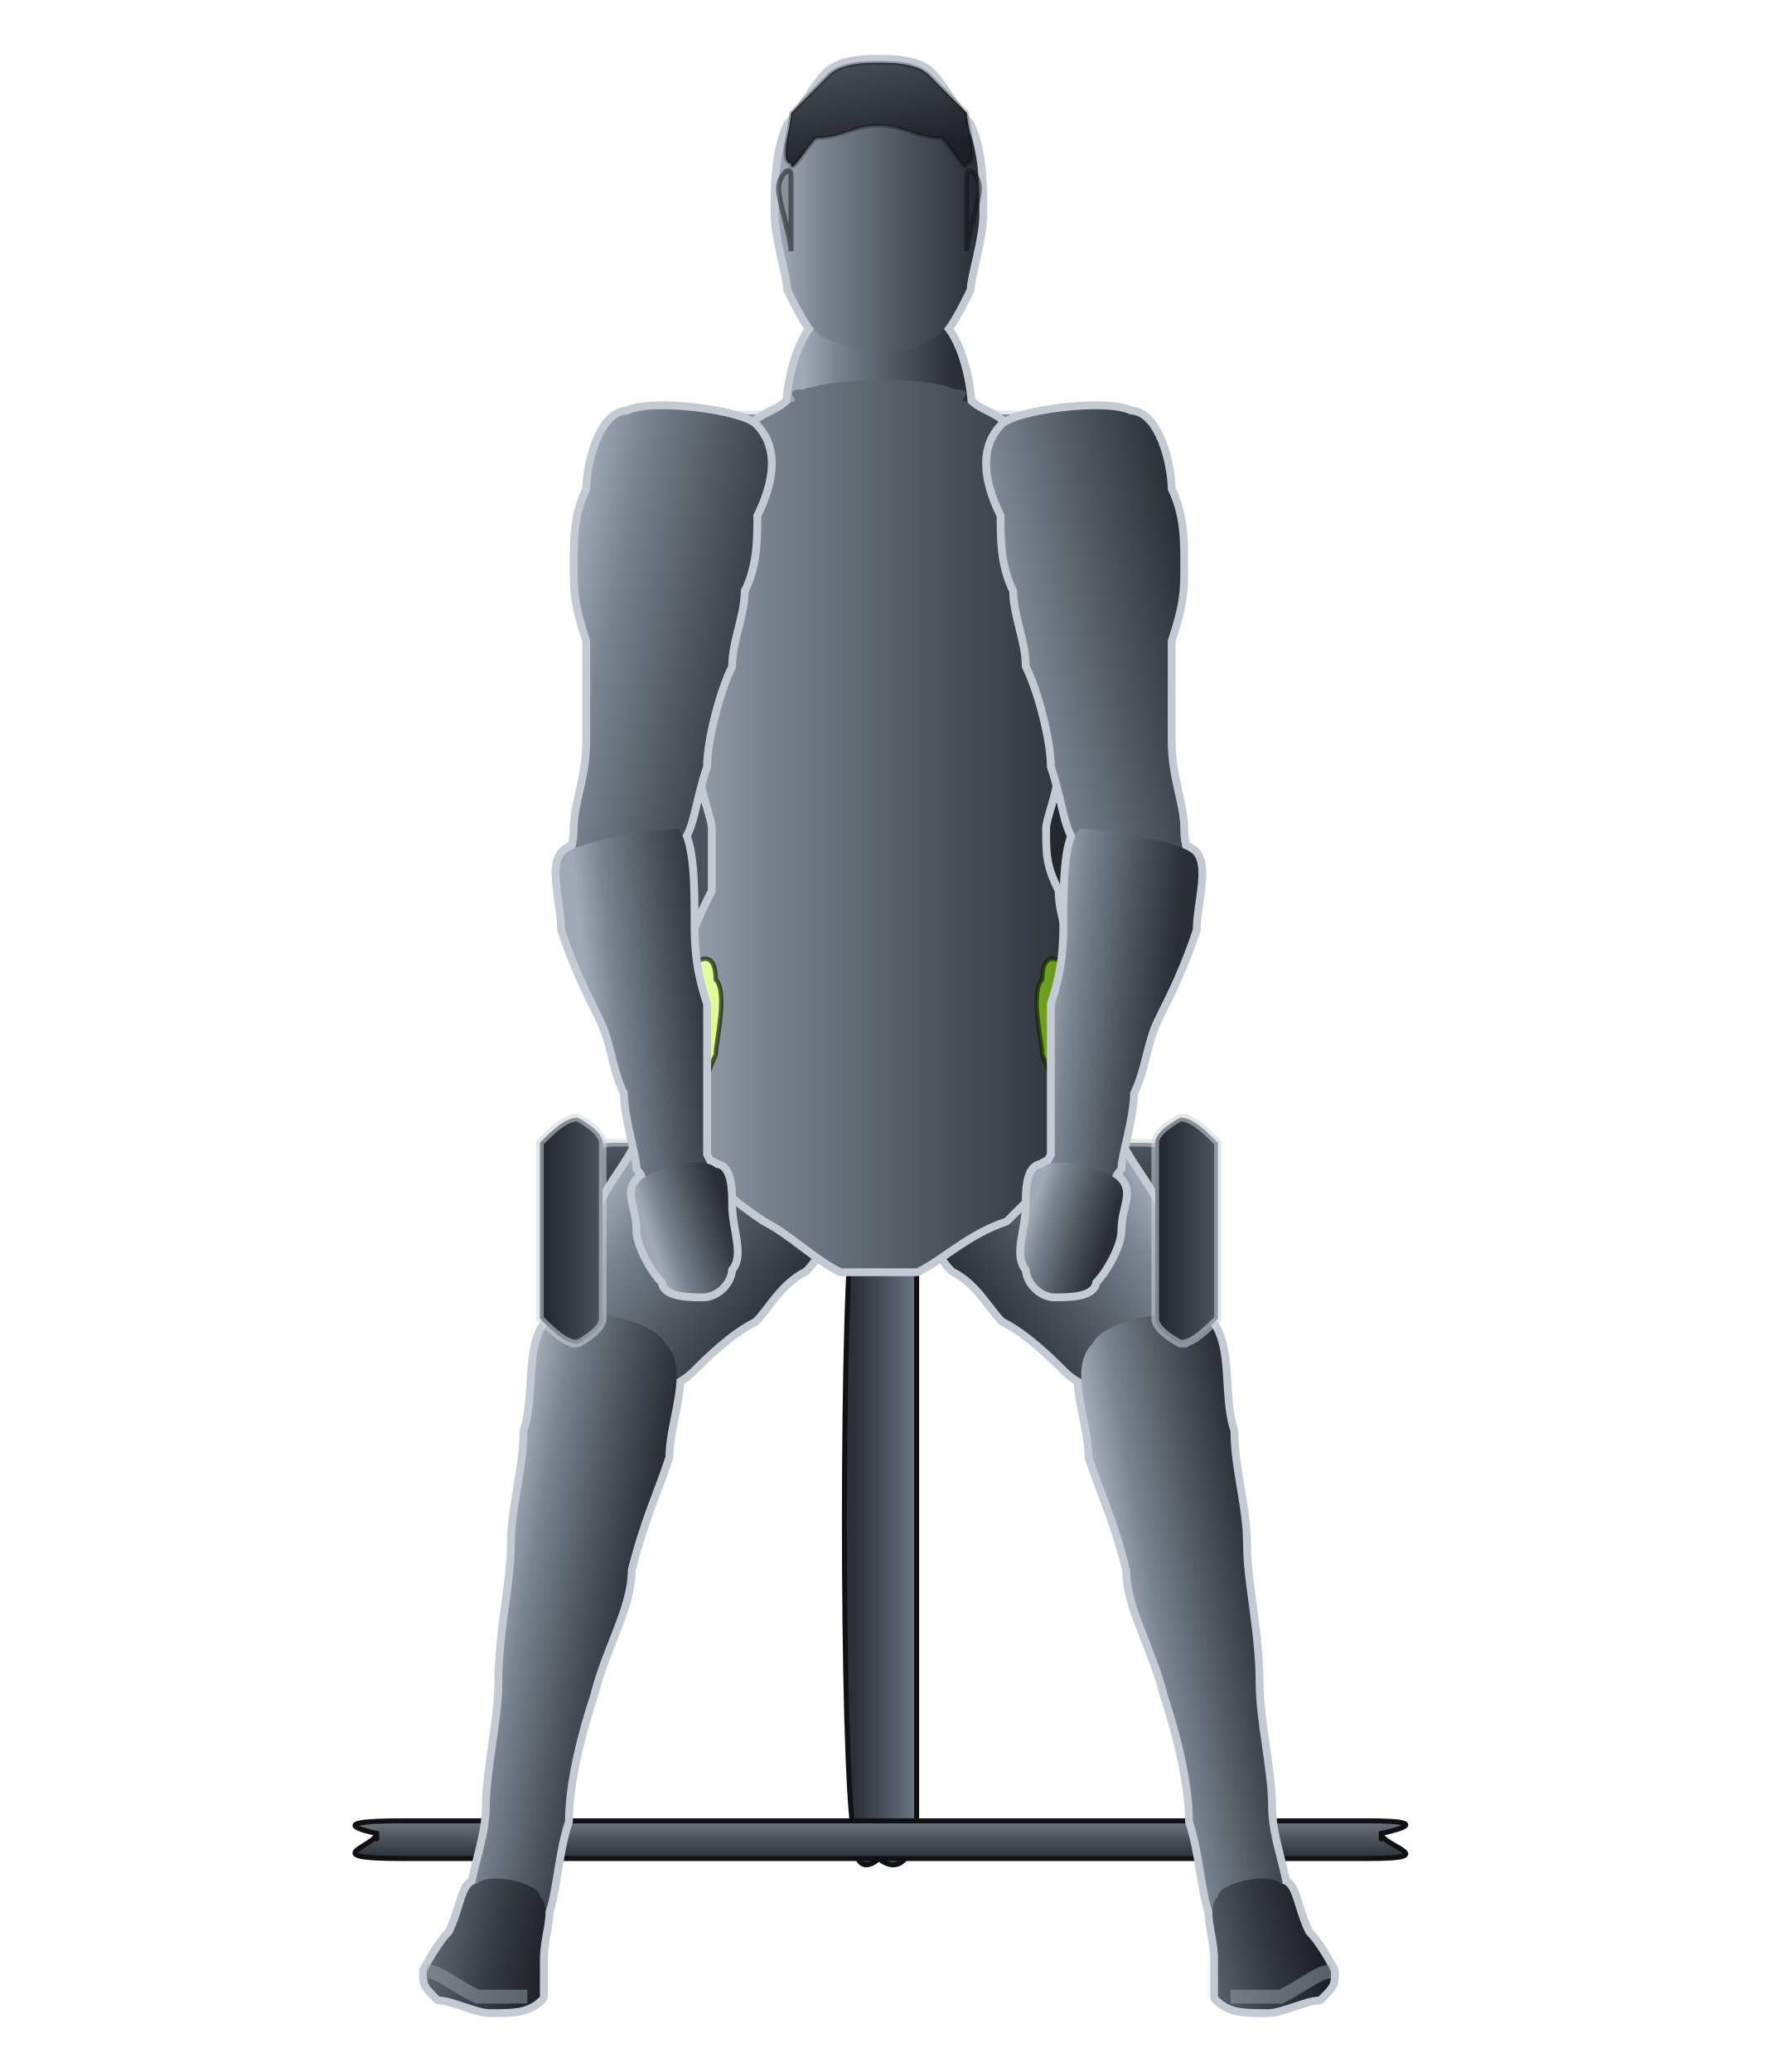
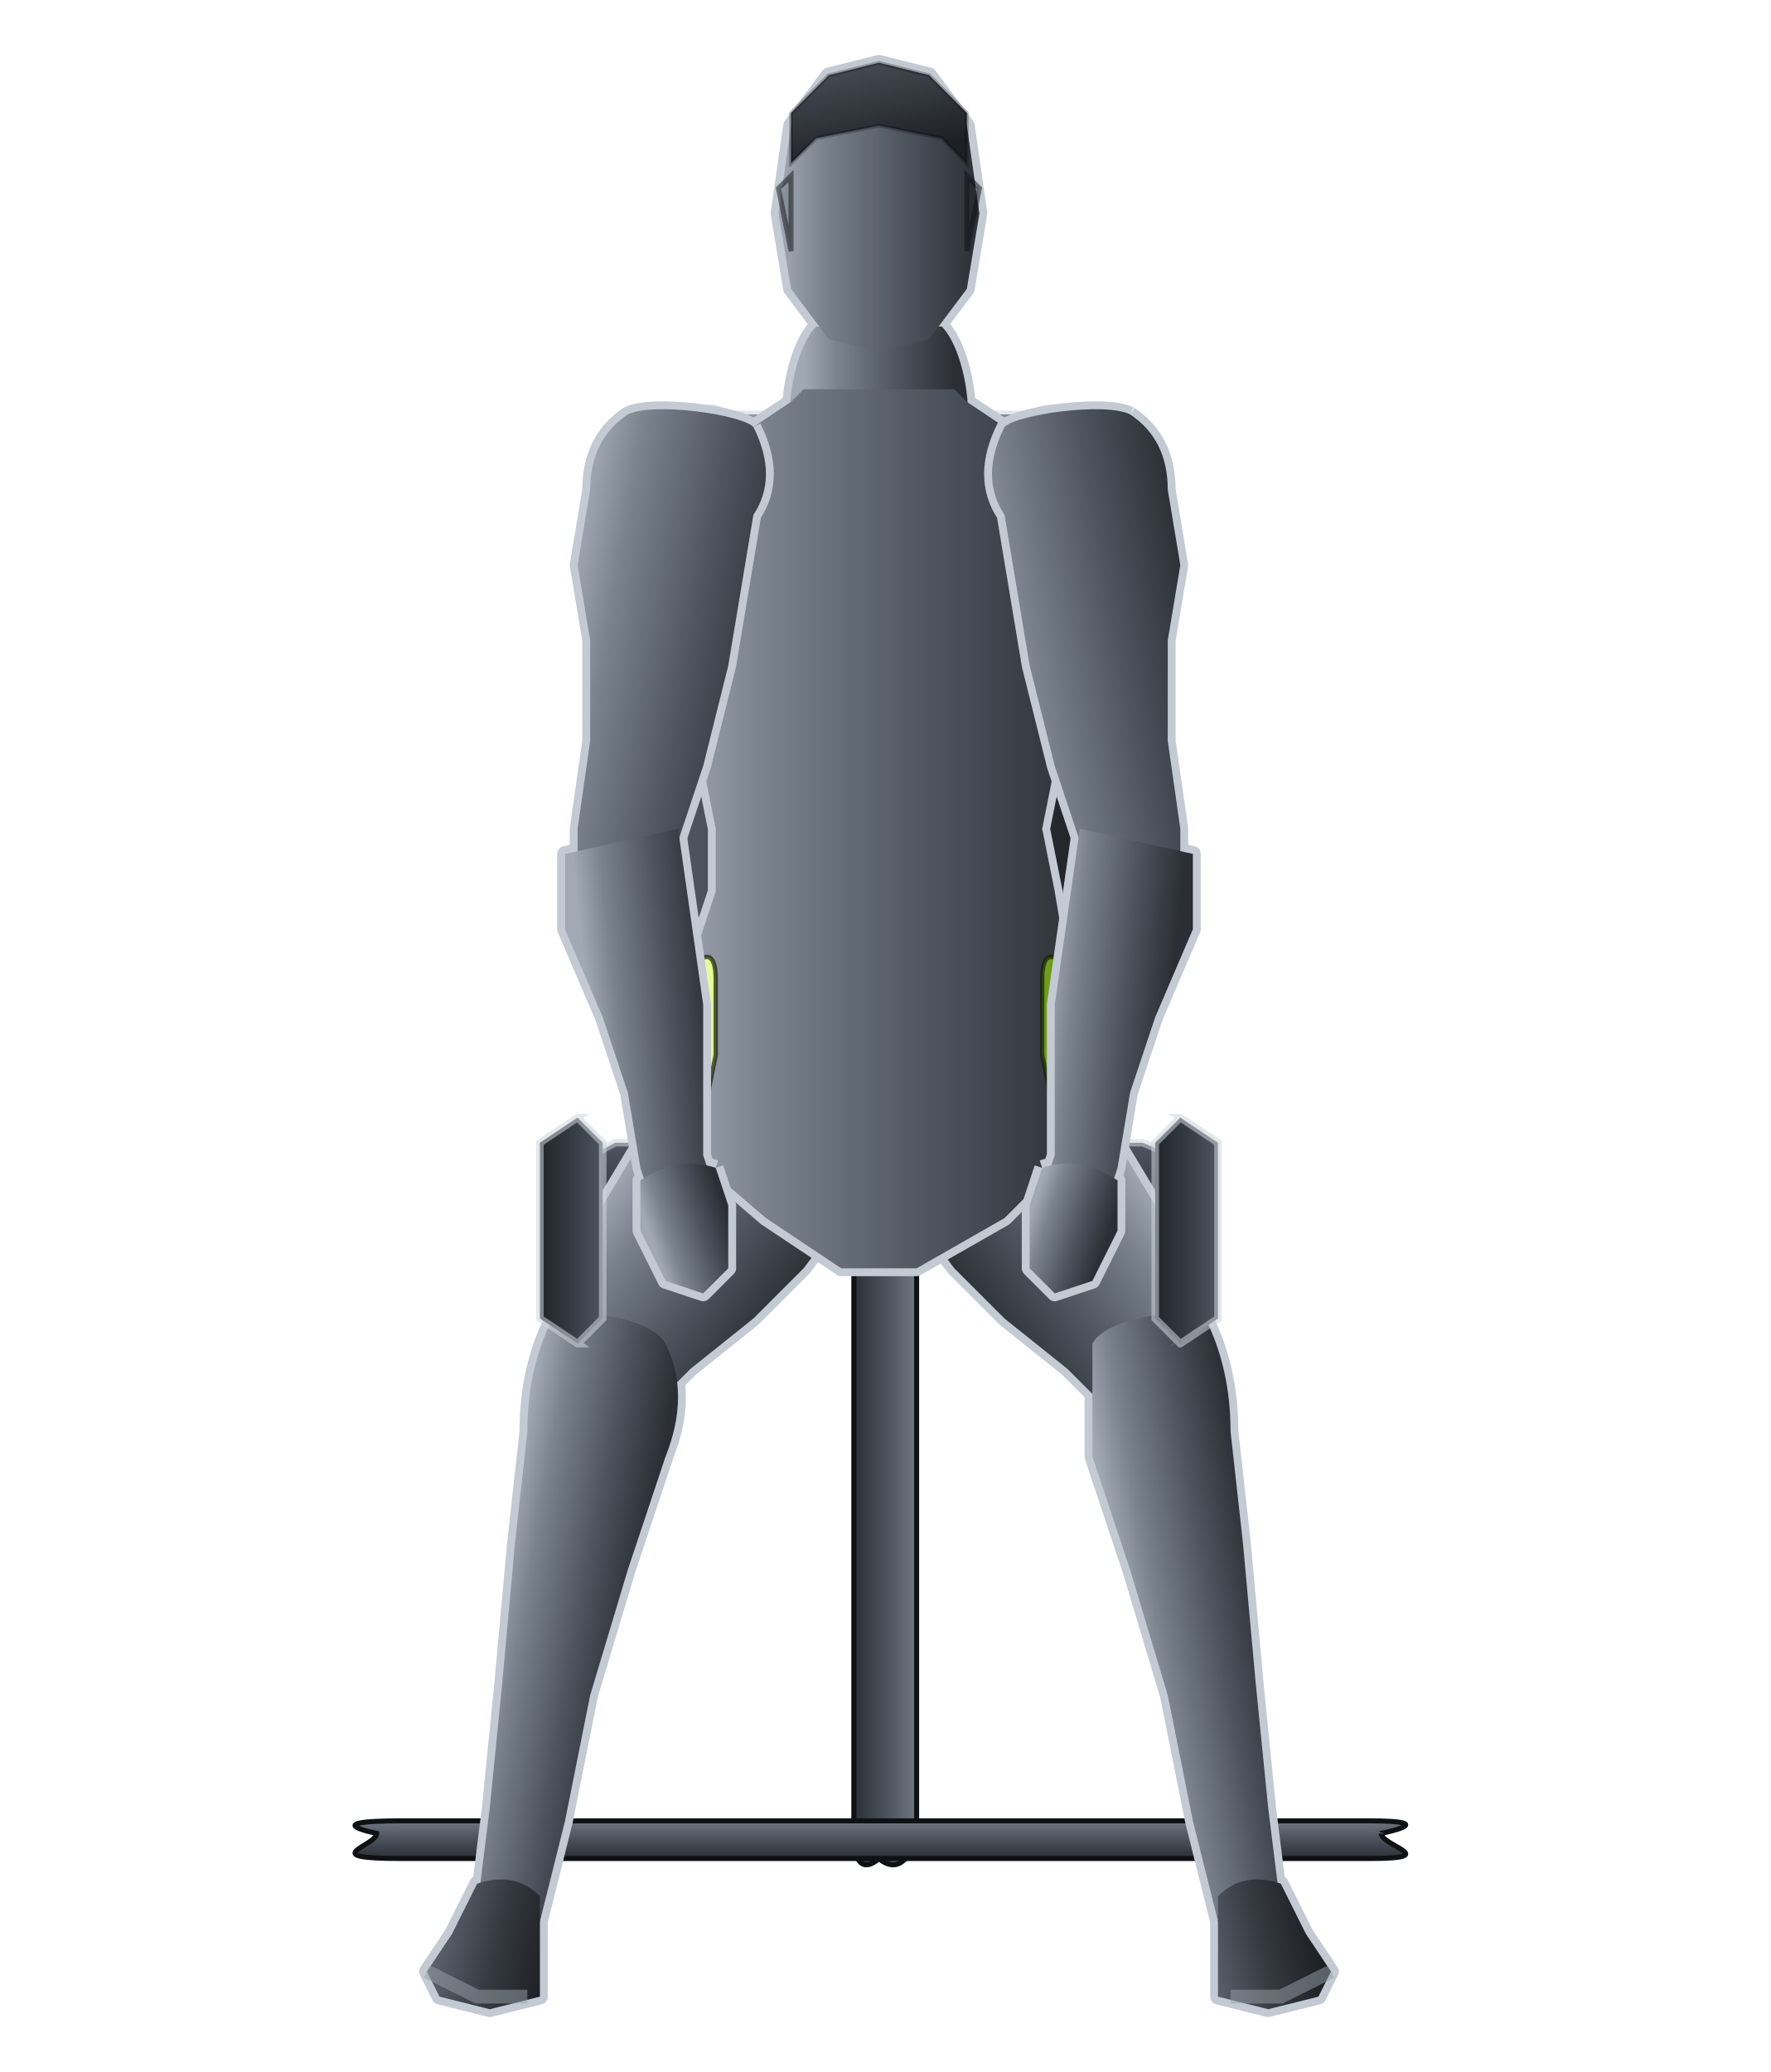
<svg xmlns="http://www.w3.org/2000/svg" viewBox="-30 -90 141 165">
  <defs>
-     <linearGradient id="par" x1="0" y1="0" x2="0.4" y2="1">
+     <linearGradient id="F" x1="0" x2=".4" y1="0" y2="1">
      <stop offset="0" stop-color="#4C525B" />
      <stop offset="1" stop-color="#1D2025" />
    </linearGradient>
-     <linearGradient id="Tcadru">
+     <linearGradient id="e">
      <stop offset="0" stop-color="#6E7682" />
-       <stop offset="0.5" stop-color="#4A515B" />
+       <stop offset=".5" stop-color="#4A515B" />
      <stop offset="1" stop-color="#2C3036" />
    </linearGradient>
-     <linearGradient id="Ttapiterie">
+     <linearGradient id="d">
      <stop offset="0" stop-color="#4E5560" />
-       <stop offset="0.5" stop-color="#353B43" />
+       <stop offset=".5" stop-color="#353B43" />
      <stop offset="1" stop-color="#22262B" />
    </linearGradient>
-     <linearGradient id="Tp">
+     <linearGradient id="c">
      <stop offset="0" stop-color="#F2FFC8" />
-       <stop offset="0.25" stop-color="#CDF760" />
-       <stop offset="0.7" stop-color="#91C82C" />
+       <stop offset=".25" stop-color="#CDF760" />
+       <stop offset=".7" stop-color="#91C82C" />
      <stop offset="1" stop-color="#5A8714" />
    </linearGradient>
-     <linearGradient id="Tpantof">
+     <linearGradient id="b">
      <stop offset="0" stop-color="#5B626C" />
-       <stop offset="0.5" stop-color="#353A41" />
+       <stop offset=".5" stop-color="#353A41" />
      <stop offset="1" stop-color="#1C1F23" />
    </linearGradient>
-     <linearGradient id="Tpiele">
+     <linearGradient id="a">
      <stop offset="0" stop-color="#A0A9B4" />
-       <stop offset="0.22" stop-color="#7A838E" />
-       <stop offset="0.62" stop-color="#4E555F" />
+       <stop offset=".22" stop-color="#7A838E" />
+       <stop offset=".62" stop-color="#4E555F" />
      <stop offset="1" stop-color="#2B2F35" />
    </linearGradient>
-     <path id="g0" d="M-2,2C0,5 -2,5 -3,7C-4,8 -5,10 -6,11C-8,12 -9,14 -10,15C-12,16 -14,18 -15,19C-16,20 -17,20 -17,21C-18,22 -18,23 -19,23C-21,22 -25,18 -26,17C-27,16 -26,16 -25,15C-25,14 -24,13 -24,12C-23,10 -22,8 -22,6C-21,4 -20,3 -19,1C-18,0 -17,-2 -15,-3C-14,-4 -15,-7 -12,-6C-10,-5 -4,0 -2,2Z" />
-     <linearGradient id="g1" href="#Tpiele" gradientUnits="userSpaceOnUse" x1="-22" y1="5" x2="-8" y2="15" />
-     <path id="g2" d="M-17,17C-15,19 -17,23 -17,26C-18,29 -19,31 -20,35C-20,38 -22,41 -23,45C-24,48 -25,52 -25,55C-26,58 -26,62 -27,63C-28,65 -32,64 -32,62C-33,61 -31,57 -31,54C-31,51 -30,47 -30,44C-30,40 -29,36 -29,33C-29,30 -28,27 -28,24C-27,21 -28,17 -26,15C-24,14 -18,15 -17,17Z" />
-     <linearGradient id="g3" href="#Tpiele" gradientUnits="userSpaceOnUse" x1="-31" y1="39" x2="-20" y2="41" />
-     <path id="g4" d="M-27,61C-26,62 -27,64 -27,66C-27,67 -27,69 -27,69C-28,70 -29,70 -31,70C-32,70 -34,69 -35,69C-36,68 -36,68 -36,67C-36,67 -35,65 -34,64C-33,62 -33,60 -32,60C-31,59 -27,60 -27,61Z" />
-     <linearGradient id="g5" href="#Tpantof" gradientUnits="userSpaceOnUse" x1="-35" y1="64" x2="-26" y2="66" />
-     <path id="g6" d="M12,-6C15,-7 14,-4 15,-3C17,-2 18,0 19,1C20,3 21,4 22,6C22,8 23,10 24,12C24,13 25,14 25,15C26,16 27,16 26,17C25,18 21,22 19,23C18,23 18,22 17,21C17,20 16,20 15,19C14,18 12,16 10,15C9,14 8,12 6,11C5,10 4,8 3,7C2,5 0,5 2,2C4,0 10,-5 12,-6Z" />
-     <linearGradient id="g7" href="#Tpiele" gradientUnits="userSpaceOnUse" x1="22" y1="5" x2="8" y2="15" />
-     <path id="g8" d="M26,15C28,17 27,21 28,24C28,27 29,30 29,33C29,36 30,40 30,44C30,47 31,51 31,54C31,57 33,61 32,62C32,64 28,65 27,63C26,62 26,58 25,55C25,52 24,48 23,45C22,41 20,38 20,35C19,31 18,29 17,26C17,23 15,19 17,17C18,15 24,14 26,15Z" />
-     <linearGradient id="g9" href="#Tpiele" gradientUnits="userSpaceOnUse" x1="20" y1="41" x2="31" y2="39" />
-     <path id="ga" d="M27,61C26,62 27,64 27,66C27,67 27,69 27,69C28,70 29,70 31,70C32,70 34,69 35,69C36,68 36,68 36,67C36,67 35,65 34,64C33,62 33,60 32,60C31,59 27,60 27,61Z" />
-     <linearGradient id="gb" href="#Tpantof" gradientUnits="userSpaceOnUse" x1="26" y1="66" x2="35" y2="64" />
-     <path id="gc" d="M-6,-54C-8,-55 -7,-62 -5,-64C-3,-65 3,-65 5,-64C7,-62 8,-55 6,-54C4,-52 -4,-52 -6,-54Z" />
-     <linearGradient id="gd" href="#Tpiele" gradientUnits="userSpaceOnUse" x1="-6" y1="-59" x2="6" y2="-59" />
-     <path id="ge" d="M0,11C0,11 1,11 3,11C5,10 7,8 10,7C12,5 14,3 16,1C17,-1 16,-4 16,-7C16,-9 16,-11 15,-13C15,-15 14,-17 14,-19C13,-21 13,-22 13,-24C13,-25 14,-27 14,-29C14,-31 15,-34 16,-36C16,-38 16,-40 17,-41C17,-43 17,-45 18,-47C18,-49 18,-50 17,-52C17,-53 16,-54 15,-54C13,-55 11,-55 10,-56C9,-57 8,-57 7,-58C6,-58 8,-59 6,-59C4,-60 -3,-60 -6,-59C-8,-59 -6,-58 -7,-58C-8,-57 -9,-57 -10,-56C-11,-55 -13,-55 -15,-54C-16,-54 -17,-53 -17,-52C-18,-50 -18,-49 -17,-47C-17,-45 -17,-43 -17,-41C-16,-40 -16,-38 -15,-36C-15,-34 -14,-31 -14,-29C-14,-27 -13,-25 -13,-24C-13,-22 -13,-21 -13,-19C-14,-17 -15,-15 -15,-13C-16,-11 -16,-9 -16,-7C-16,-4 -17,-1 -16,1C-14,3 -12,5 -9,7C-7,8 -5,10 -3,11C-1,11 -1,11 0,11C0,11 -1,11 0,11Z" />
-     <linearGradient id="gf" href="#Tpiele" gradientUnits="userSpaceOnUse" x1="-17" y1="-28" x2="17" y2="-28" />
-     <path id="gg" d="M-16,0C-16,-1 -16,-4 -16,-7C-16,-9 -16,-13 -15,-13C-14,-14 -13,-14 -13,-12C-12,-11 -13,-7 -13,-6C-14,-4 -14,-2 -14,-1C-14,0 -15,1 -16,0Z" />
-     <linearGradient id="gh" href="#Tp" gradientUnits="userSpaceOnUse" x1="-17" y1="-28" x2="17" y2="-28" />
-     <path id="gi" d="M16,0C16,-1 16,-4 16,-7C16,-9 16,-13 15,-13C14,-14 13,-14 13,-12C12,-11 13,-7 13,-6C14,-4 14,-2 14,-1C14,0 15,1 16,0Z" />
-     <path id="gj" d="M0,-62C-1,-62 -2,-62 -4,-63C-5,-63 -6,-65 -7,-67C-7,-68 -8,-71 -8,-73C-8,-75 -8,-78 -7,-80C-6,-81 -5,-83 -4,-84C-3,-85 -1,-85 0,-85C1,-85 3,-85 4,-84C5,-83 6,-81 7,-80C8,-78 8,-75 8,-73C8,-71 7,-68 7,-67C6,-65 5,-63 4,-63C3,-62 1,-62 0,-62Z" />
-     <linearGradient id="gk" href="#Tpiele" gradientUnits="userSpaceOnUse" x1="-8" y1="-73" x2="8" y2="-73" />
-     <path id="gl" d="M-10,-56C-8,-54 -9,-51 -10,-49C-10,-47 -10,-45 -11,-43C-11,-41 -12,-39 -12,-37C-13,-35 -14,-31 -14,-29C-15,-26 -15,-24 -16,-23C-16,-21 -16,-19 -17,-18C-18,-18 -23,-19 -24,-20C-25,-21 -24,-22 -24,-24C-24,-26 -23,-28 -23,-31C-23,-33 -23,-37 -23,-39C-24,-42 -24,-43 -24,-45C-24,-47 -24,-49 -23,-51C-23,-53 -22,-57 -20,-57C-18,-58 -11,-57 -10,-56Z" />
-     <linearGradient id="gm" href="#Tpiele" gradientUnits="userSpaceOnUse" x1="-26" y1="-37" x2="-9" y2="-34" />
-     <path id="gn" d="M-16,-24C-15,-23 -15,-19 -15,-17C-15,-15 -15,-13 -14,-10C-14,-8 -14,-6 -14,-4C-14,-2 -14,1 -14,2C-13,4 -13,4 -13,5C-14,5 -17,6 -18,6C-19,5 -18,4 -19,3C-19,2 -20,-1 -20,-3C-21,-5 -21,-7 -22,-9C-23,-11 -24,-13 -25,-16C-25,-18 -26,-21 -25,-22C-24,-23 -18,-24 -16,-24Z" />
-     <linearGradient id="go" href="#Tpiele" gradientUnits="userSpaceOnUse" x1="-23" y1="-8" x2="-13" y2="-9" />
-     <path id="gp" d="M-13,3C-12,3 -12,5 -12,6C-12,8 -11,10 -12,11C-12,12 -13,13 -14,13C-15,13 -17,13 -17,12C-18,11 -19,9 -19,8C-19,6 -20,5 -19,4C-18,3 -14,2 -13,3Z" />
-     <linearGradient id="gq" href="#Tpiele" gradientUnits="userSpaceOnUse" x1="-18" y1="9" x2="-12" y2="7" />
-     <path id="gr" d="M20,-57C22,-57 23,-53 23,-51C24,-49 24,-47 24,-45C24,-43 24,-42 23,-39C23,-37 23,-33 23,-31C23,-28 24,-26 24,-24C24,-22 25,-21 24,-20C23,-19 18,-18 17,-18C16,-19 16,-21 16,-23C15,-24 15,-26 14,-29C14,-31 13,-35 12,-37C12,-39 11,-41 11,-43C10,-45 10,-47 10,-49C9,-51 8,-54 10,-56C11,-57 18,-58 20,-57Z" />
-     <linearGradient id="gs" href="#Tpiele" gradientUnits="userSpaceOnUse" x1="9" y1="-34" x2="26" y2="-37" />
-     <path id="gt" d="M25,-22C26,-21 25,-18 25,-16C24,-13 23,-11 22,-9C21,-7 21,-5 20,-3C20,-1 19,2 19,3C18,4 19,5 18,6C17,6 14,5 13,5C13,4 13,4 14,2C14,1 14,-2 14,-4C14,-6 14,-8 14,-10C15,-13 15,-15 15,-17C15,-19 15,-23 16,-24C18,-24 24,-23 25,-22Z" />
-     <linearGradient id="gu" href="#Tpiele" gradientUnits="userSpaceOnUse" x1="13" y1="-9" x2="23" y2="-8" />
-     <path id="gv" d="M13,3C12,3 12,5 12,6C12,8 11,10 12,11C12,12 13,13 14,13C15,13 17,13 17,12C18,11 19,9 19,8C19,6 20,5 19,4C18,3 14,2 13,3Z" />
-     <linearGradient id="gw" href="#Tpiele" gradientUnits="userSpaceOnUse" x1="12" y1="7" x2="18" y2="9" />
-     <linearGradient id="gx" href="#Ttapiterie" gradientUnits="userSpaceOnUse" x1="-16" y1="-27" x2="16" y2="-27" />
-     <linearGradient id="gy" href="#Ttapiterie" gradientUnits="userSpaceOnUse" x1="0" y1="1" x2="0" y2="10" />
-     <linearGradient id="gz" href="#Tcadru" gradientUnits="userSpaceOnUse" x1="3" y1="31" x2="-2" y2="31" />
-     <linearGradient id="g10" href="#Tcadru" gradientUnits="userSpaceOnUse" x1="0" y1="55" x2="0" y2="58" />
-     <linearGradient id="g11" href="#Ttapiterie" gradientUnits="userSpaceOnUse" x1="-22" y1="8" x2="-27" y2="8" />
-     <linearGradient id="g12" href="#Ttapiterie" gradientUnits="userSpaceOnUse" x1="27" y1="8" x2="22" y2="8" />
+     <linearGradient id="p" x1="-22" x2="-8" y1="5" y2="15" gradientUnits="userSpaceOnUse" href="#a" />
+     <linearGradient id="q" x1="-31" x2="-20" y1="39" y2="41" gradientUnits="userSpaceOnUse" href="#a" />
+     <linearGradient id="r" x1="-35" x2="-26" y1="64" y2="66" gradientUnits="userSpaceOnUse" href="#b" />
+     <linearGradient id="s" x1="22" x2="8" y1="5" y2="15" gradientUnits="userSpaceOnUse" href="#a" />
+     <linearGradient id="t" x1="20" x2="31" y1="41" y2="39" gradientUnits="userSpaceOnUse" href="#a" />
+     <linearGradient id="u" x1="26" x2="35" y1="66" y2="64" gradientUnits="userSpaceOnUse" href="#b" />
+     <linearGradient id="y" x1="-6" x2="6" y1="-59" y2="-59" gradientUnits="userSpaceOnUse" href="#a" />
+     <linearGradient id="z" x1="-17" x2="17" y1="-28" y2="-28" gradientUnits="userSpaceOnUse" href="#a" />
+     <linearGradient id="B" x1="-17" x2="17" y1="-28" y2="-28" gradientUnits="userSpaceOnUse" href="#c" />
+     <linearGradient id="A" x1="-8" x2="8" y1="-73" y2="-73" gradientUnits="userSpaceOnUse" href="#a" />
+     <linearGradient id="M" x1="-26" x2="-9" y1="-37" y2="-34" gradientUnits="userSpaceOnUse" href="#a" />
+     <linearGradient id="N" x1="-23" x2="-13" y1="-8" y2="-9" gradientUnits="userSpaceOnUse" href="#a" />
+     <linearGradient id="O" x1="-18" x2="-12" y1="9" y2="7" gradientUnits="userSpaceOnUse" href="#a" />
+     <linearGradient id="P" x1="9" x2="26" y1="-34" y2="-37" gradientUnits="userSpaceOnUse" href="#a" />
+     <linearGradient id="Q" x1="13" x2="23" y1="-9" y2="-8" gradientUnits="userSpaceOnUse" href="#a" />
+     <linearGradient id="R" x1="12" x2="18" y1="7" y2="9" gradientUnits="userSpaceOnUse" href="#a" />
+     <linearGradient id="f" x1="-16" x2="16" y1="-27" y2="-27" gradientUnits="userSpaceOnUse" href="#d" />
+     <linearGradient id="g" x1="0" x2="0" y1="1" y2="10" gradientUnits="userSpaceOnUse" href="#d" />
+     <linearGradient id="h" x1="3" x2="-2" y1="31" y2="31" gradientUnits="userSpaceOnUse" href="#e" />
+     <linearGradient id="i" x1="0" x2="0" y1="55" y2="58" gradientUnits="userSpaceOnUse" href="#e" />
+     <linearGradient id="S" x1="-22" x2="-27" y1="8" y2="8" gradientUnits="userSpaceOnUse" href="#d" />
+     <linearGradient id="T" x1="27" x2="22" y1="8" y2="8" gradientUnits="userSpaceOnUse" href="#d" />
+     <path id="j" d="M-2 2q2 3-1 5l-3 4-4 4-5 4-2 2-2 2-7-6q-1-1 1-2l1-3 2-6 3-5 4-4q0-3 3-3z" />
+     <path id="k" d="M-17 17q2 4 0 9l-3 9-3 10-2 10-2 8q-3 3-5-1l1-8 1-10 1-11 1-9q0-5 2-9c2-1 8 0 9 2" />
+     <path id="l" d="M-27 61v8l-4 1-4-1-1-2 2-3 2-4q3-1 5 1" />
+     <path id="m" d="M12-6q3 0 3 3l4 4 3 5 2 6 1 3q2 1 1 2l-7 6-2-2-2-2-5-4-4-4-3-4Q0 5 2 2z" />
+     <path id="n" d="M26 15q2 4 2 9l1 9 1 11 1 10 1 8q-2 4-5 1l-2-8-2-10-3-10-3-9v-9c1-2 7-3 9-2" />
+     <path id="o" d="M27 61v8l4 1 4-1 1-2-2-3-2-4q-3-1-5 1" />
+     <path id="v" d="M-6-54c-2-1-1-8 1-10H5c2 2 3 9 1 10-2 2-10 2-12 0" />
+     <path id="w" d="M0 11h3l7-4 6-6v-8l-1-6-1-6-1-5 1-5 2-7 1-5 1-6-1-5-2-2-5-2-3-2-1-1H-6l-1 1-3 2-5 2-2 2v11l2 5 1 7 1 5v5l-2 6-1 6v8l7 6 6 4zq-1 0 0 0" />
+     <path id="C" d="M-16 0v-7l1-6q2-2 2 1v6l-1 5q0 2-2 1" />
+     <path id="E" d="M16 0v-7l-1-6q-2-2-2 1v6l1 5q0 2 2 1" />
+     <path id="x" d="m0-62-4-1-3-4-1-6 1-7 3-4 4-1 4 1 3 4 1 7-1 6-3 4z" />
+     <path id="G" d="M-10-56q2 4 0 7l-1 6-1 6-2 8-2 6-1 5-7-2v-4l1-7v-8l-1-6 1-6q0-4 3-6c2-1 9 0 10 1" />
+     <path id="H" d="m-16-24 1 7 1 7V2l1 3-5 1-1-3-1-6-2-6-3-7v-6z" />
+     <path id="I" d="m-13 3 1 3v5l-2 2-3-1-2-4V4q3-2 6-1" />
+     <path id="J" d="M20-57q3 2 3 6l1 6-1 6v8l1 7v4l-7 2-1-5-2-6-2-8-1-6-1-6q-2-3 0-7c1-1 8-2 10-1" />
+     <path id="K" d="M25-22v6l-3 7-2 6-1 6-1 3-5-1 1-3v-12l1-7 1-7z" />
+     <path id="L" d="m13 3-1 3v5l2 2 3-1 2-4V4q-3-2-6-1" />
  </defs>
-   <path d="M-3,58H83" stroke="rgba(255,255,255,0.10)" stroke-width="0.9" />
-   <g transform="translate(40,0)">
-     <path d="M-16,-1C-16,-6 -16,-48 -16,-53C-16,-58 -14,-57 -12,-57C-10,-57 10,-57 12,-57C14,-57 16,-58 16,-53C16,-48 16,-6 16,-1C16,3 14,2 12,3C10,3 -10,3 -12,3C-14,2 -16,3 -16,-1Z" fill="url(#gx)" stroke="rgba(205,212,220,0.55)" stroke-width="0.6" />
-     <path d="M-21,1C-17,1 17,1 21,1C25,1 24,4 24,4C24,5 24,7 24,7C24,8 25,10 21,10C17,10 -17,10 -21,10C-25,10 -24,8 -24,7C-24,7 -24,5 -24,4C-24,4 -25,1 -21,1Z" fill="url(#gy)" stroke="rgba(205,212,220,0.55)" stroke-width="0.6" />
-     <path d="M3,7C3,11 3,51 3,56C2,60 0,58 0,58C0,58 0,58 0,58C0,58 -2,60 -2,56C-3,51 -3,11 -2,7C-2,2 0,4 0,4C0,4 0,4 0,4C0,4 2,2 3,7Z" fill="url(#gz)" stroke="#0F1114" stroke-width="0.4" />
-     <path d="M-38,55C-32,55 32,55 39,55C45,55 40,56 40,56C40,57 40,56 40,56C40,57 45,58 39,58C32,58 -32,58 -38,58C-45,58 -40,57 -40,56C-40,56 -40,57 -40,56C-40,56 -45,55 -38,55Z" fill="url(#g10)" stroke="#0F1114" stroke-width="0.4" />
-     <g fill="#16191D" stroke="#C3CAD3" stroke-width="1.25" stroke-linejoin="round">
-       <use href="#g0" />
-       <use href="#g2" />
-       <use href="#g4" />
-       <use href="#g6" />
-       <use href="#g8" />
-       <use href="#ga" />
-     </g>
-     <g>
-       <use href="#g0" fill="url(#g1)" />
-       <use href="#g2" fill="url(#g3)" />
-       <use href="#g4" fill="url(#g5)" />
-       <use href="#g6" fill="url(#g7)" />
-       <use href="#g8" fill="url(#g9)" />
-       <use href="#ga" fill="url(#gb)" />
-     </g>
-     <path d="M-28,69C-28,69 -31,69 -32,69C-34,68 -35,67 -36,67" fill="none" stroke="#9AA2AC" stroke-width="1.1" opacity="0.5" />
-     <path d="M28,69C28,69 31,69 32,69C34,68 35,67 36,67" fill="none" stroke="#9AA2AC" stroke-width="1.1" opacity="0.5" />
-     <g fill="#16191D" stroke="#C3CAD3" stroke-width="1.25" stroke-linejoin="round">
-       <use href="#gc" />
-       <use href="#ge" />
-       <use href="#gj" />
-     </g>
-     <g>
-       <use href="#gc" fill="url(#gd)" />
-       <use href="#ge" fill="url(#gf)" />
-       <use href="#gj" fill="url(#gk)" />
-     </g>
-     <g stroke="rgba(20,34,6,0.7)" stroke-width="0.35">
-       <use href="#gg" fill="url(#gh)" />
-       <use href="#gi" fill="url(#gh)" />
-     </g>
-     <path d="M7,-70C7,-71 8,-74 8,-75C8,-76 7,-77 7,-76C7,-75 7,-72 7,-71C7,-70 7,-70 7,-70Z" fill="rgba(0,0,0,0.12)" stroke="rgba(14,16,20,0.5)" stroke-width="0.4" />
-     <path d="M-7,-70C-7,-71 -8,-74 -8,-75C-8,-76 -7,-77 -7,-76C-7,-75 -7,-72 -7,-71C-7,-70 -7,-70 -7,-70Z" fill="rgba(0,0,0,0.12)" stroke="rgba(14,16,20,0.5)" stroke-width="0.4" />
-     <path d="M-7,-77C-8,-77 -7,-80 -7,-81C-6,-82 -5,-83 -4,-84C-3,-85 -1,-85 0,-85C1,-85 3,-85 4,-84C5,-83 6,-82 7,-81C7,-80 8,-77 7,-77C7,-76 6,-78 5,-79C3,-79 2,-80 0,-80C-2,-80 -3,-79 -5,-79C-6,-78 -7,-76 -7,-77Z" fill="url(#par)" stroke="rgba(0,0,0,0.25)" stroke-width="0.3" />
-     <g fill="#16191D" stroke="#C3CAD3" stroke-width="1.25" stroke-linejoin="round">
-       <use href="#gl" />
-       <use href="#gn" />
-       <use href="#gp" />
-       <use href="#gr" />
-       <use href="#gt" />
-       <use href="#gv" />
-     </g>
-     <g>
-       <use href="#gl" fill="url(#gm)" />
-       <use href="#gn" fill="url(#go)" />
-       <use href="#gp" fill="url(#gq)" />
-       <use href="#gr" fill="url(#gs)" />
-       <use href="#gt" fill="url(#gu)" />
-       <use href="#gv" fill="url(#gw)" />
-     </g>
-     <path d="M-22,1C-22,3 -22,14 -22,15C-22,16 -24,17 -24,17C-25,17 -24,17 -24,17C-25,17 -26,16 -27,15C-27,14 -27,3 -27,1C-26,0 -25,-1 -24,-1C-24,-1 -25,-1 -24,-1C-24,-1 -22,0 -22,1Z" fill="url(#g11)" stroke="rgba(205,212,220,0.55)" stroke-width="0.6" />
-     <path d="M27,1C27,3 27,14 27,15C26,16 25,17 24,17C24,17 25,17 24,17C24,17 22,16 22,15C22,14 22,3 22,1C22,0 24,-1 24,-1C25,-1 24,-1 24,-1C25,-1 26,0 27,1Z" fill="url(#g12)" stroke="rgba(205,212,220,0.55)" stroke-width="0.6" />
+   <path stroke="rgba(255,255,255,0.10)" stroke-width=".9" d="M-3 58h86" />
+   <path fill="url(#f)" stroke="rgba(205,212,220,0.55)" stroke-width=".6" d="M-16-1v-52q1-6 4-4h24q4-2 4 4v52q0 4-4 4h-24q-3 0-4-4Z" transform="translate(40)" />
+   <path fill="url(#g)" stroke="rgba(205,212,220,0.55)" stroke-width=".6" d="M-21 1h42q5 2 3 3v3q2 2-3 3h-42q-4-1-3-3V4q-1-1 3-3Z" transform="translate(40)" />
+   <path fill="url(#h)" stroke="#0F1114" stroke-width=".4" d="M3 7v49c-1 4-3 2-3 2s-2 2-2-2V7c0-5 2-3 2-3s2-2 3 3Z" transform="translate(40)" />
+   <path fill="url(#i)" stroke="#0F1114" stroke-width=".4" d="M-38 55h77c6 0 1 1 1 1q0 1 0 0c0 1 5 2-1 2h-77c-7 0-2-1-2-2q0 1 0 0s-5-1 2-1Z" transform="translate(40)" />
+   <g fill="#16191D" stroke="#C3CAD3" stroke-linejoin="round" stroke-width="1.25" transform="translate(40)">
+     <use href="#j" />
+     <use href="#k" />
+     <use href="#l" />
+     <use href="#m" />
+     <use href="#n" />
+     <use href="#o" />
  </g>
+   <g transform="translate(40)">
+     <use fill="url(#p)" href="#j" />
+     <use fill="url(#q)" href="#k" />
+     <use fill="url(#r)" href="#l" />
+     <use fill="url(#s)" href="#m" />
+     <use fill="url(#t)" href="#n" />
+     <use fill="url(#u)" href="#o" />
+   </g>
+   <path fill="none" stroke="#9AA2AC" stroke-width="1.1" d="M12 69H8l-4-2m64 2h4l4-2" opacity=".5" />
+   <g fill="#16191D" stroke="#C3CAD3" stroke-linejoin="round" stroke-width="1.25" transform="translate(40)">
+     <use href="#v" />
+     <use href="#w" />
+     <use href="#x" />
+   </g>
+   <g transform="translate(40)">
+     <use fill="url(#y)" href="#v" />
+     <use fill="url(#z)" href="#w" />
+     <use fill="url(#A)" href="#x" />
+   </g>
+   <g fill="url(#B)" stroke="rgba(20,34,6,0.7)" stroke-width=".35" transform="translate(40)">
+     <use href="#C" />
+     <use href="#E" />
+   </g>
+   <path fill="rgba(0,0,0,0.12)" stroke="rgba(14,16,20,0.5)" stroke-width=".4" d="m47-70 1-5-1-1zm-14 0-1-5 1-1z" />
+   <path fill="url(#F)" stroke="rgba(0,0,0,0.25)" stroke-width=".3" d="M-7-77v-4l3-3 4-1 4 1 3 3v4l-2-2-5-1-5 1z" transform="translate(40)" />
+   <g fill="#16191D" stroke="#C3CAD3" stroke-linejoin="round" stroke-width="1.25" transform="translate(40)">
+     <use href="#G" />
+     <use href="#H" />
+     <use href="#I" />
+     <use href="#J" />
+     <use href="#K" />
+     <use href="#L" />
+   </g>
+   <g transform="translate(40)">
+     <use fill="url(#M)" href="#G" />
+     <use fill="url(#N)" href="#H" />
+     <use fill="url(#O)" href="#I" />
+     <use fill="url(#P)" href="#J" />
+     <use fill="url(#Q)" href="#K" />
+     <use fill="url(#R)" href="#L" />
+   </g>
+   <path fill="url(#S)" stroke="rgba(205,212,220,0.55)" stroke-width=".6" d="M-22 1v14l-2 2q-1 0 0 0l-3-2V1l3-2q-1 0 0 0z" transform="translate(40)" />
+   <path fill="url(#T)" stroke="rgba(205,212,220,0.55)" stroke-width=".6" d="M27 1v14l-3 2q1 0 0 0l-2-2V1l2-2q1 0 0 0z" transform="translate(40)" />
</svg>
